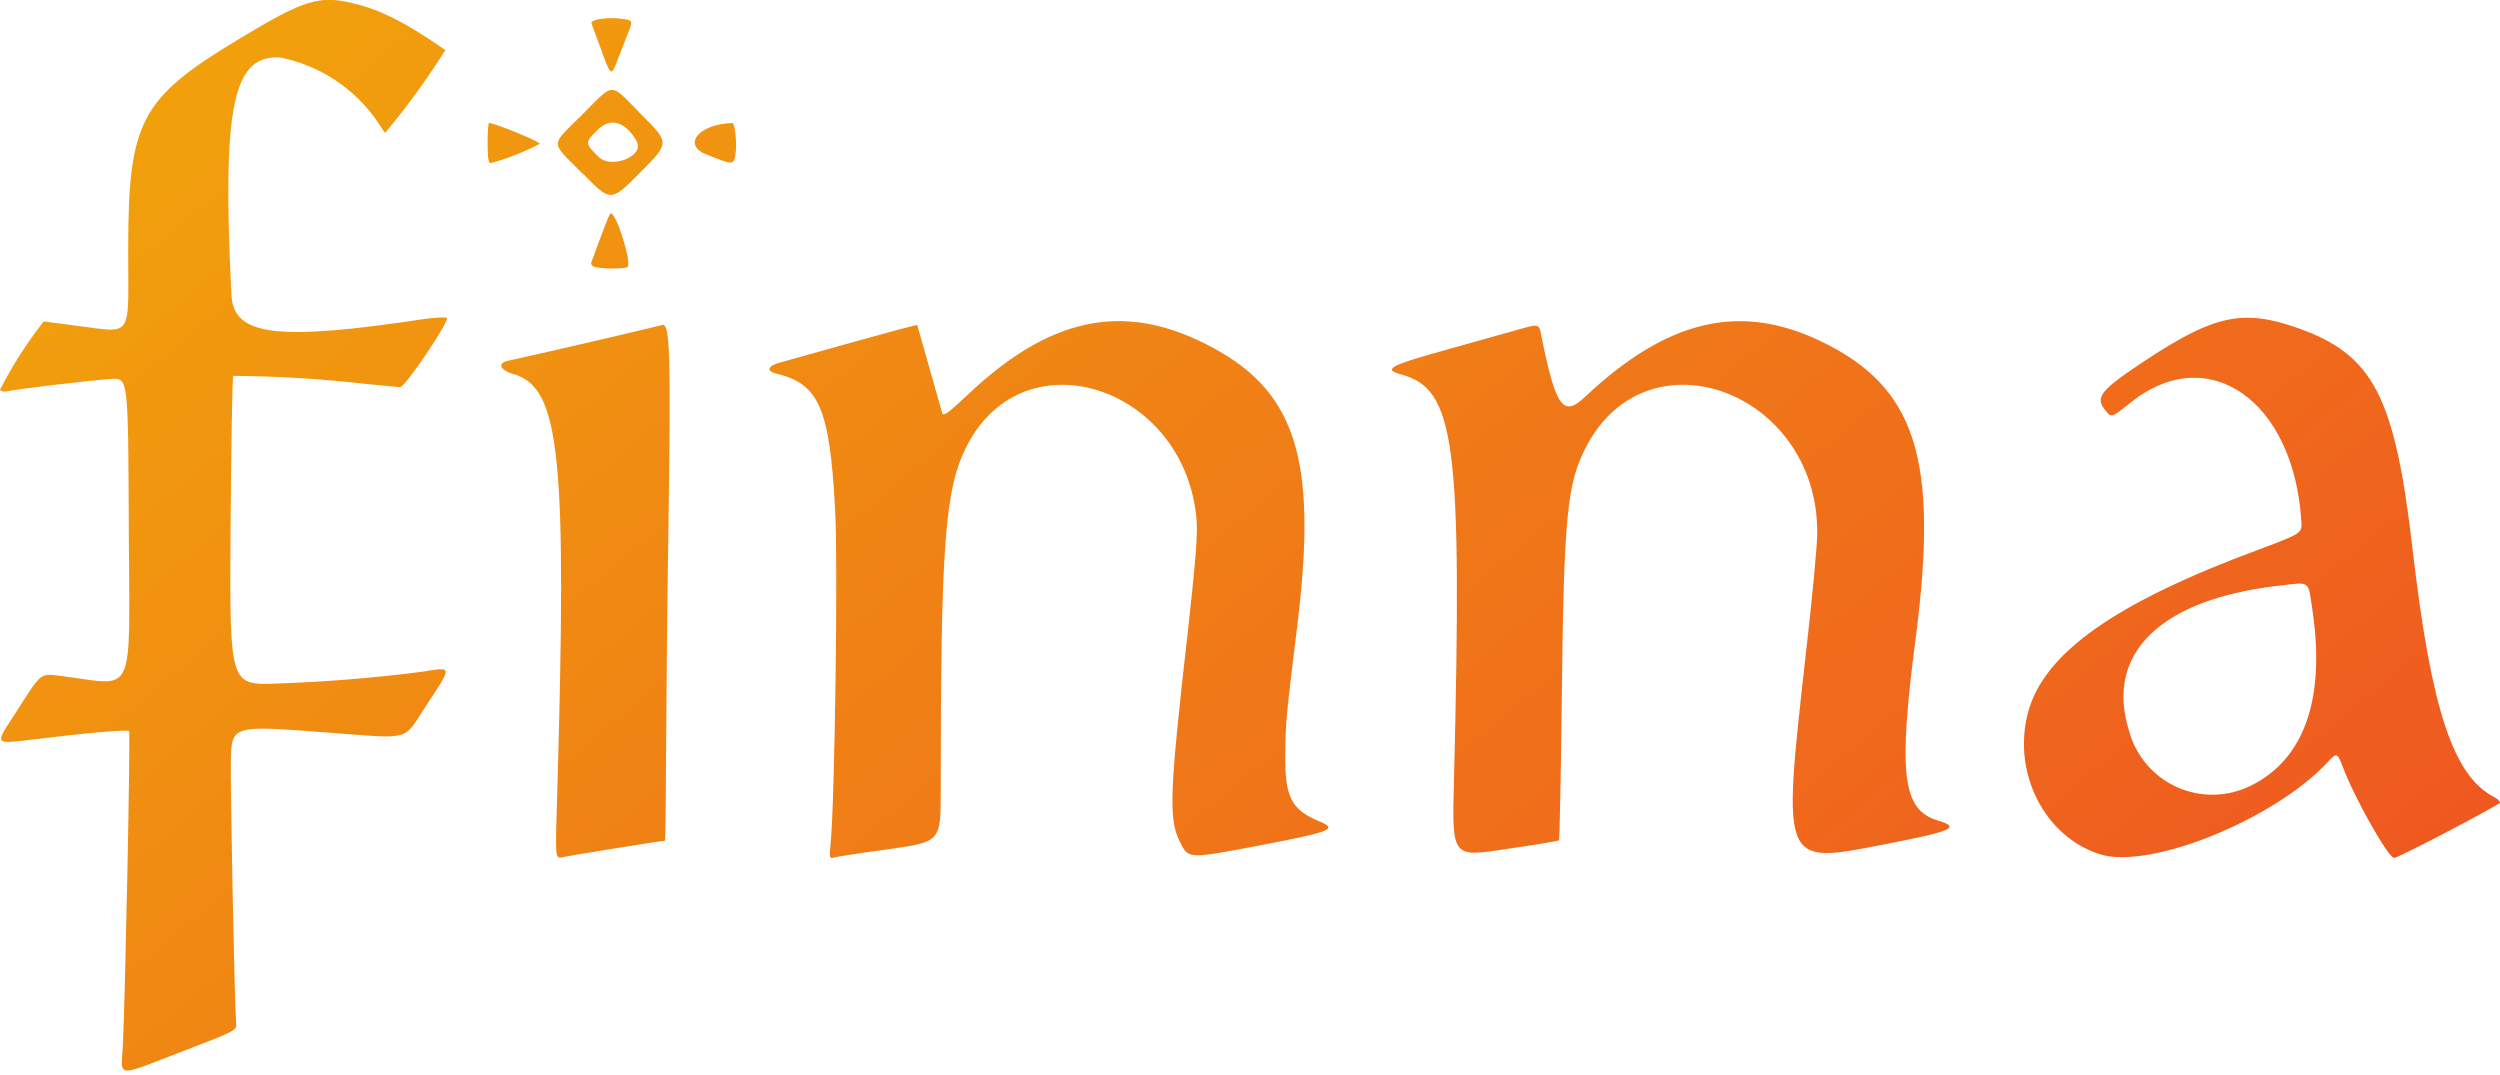
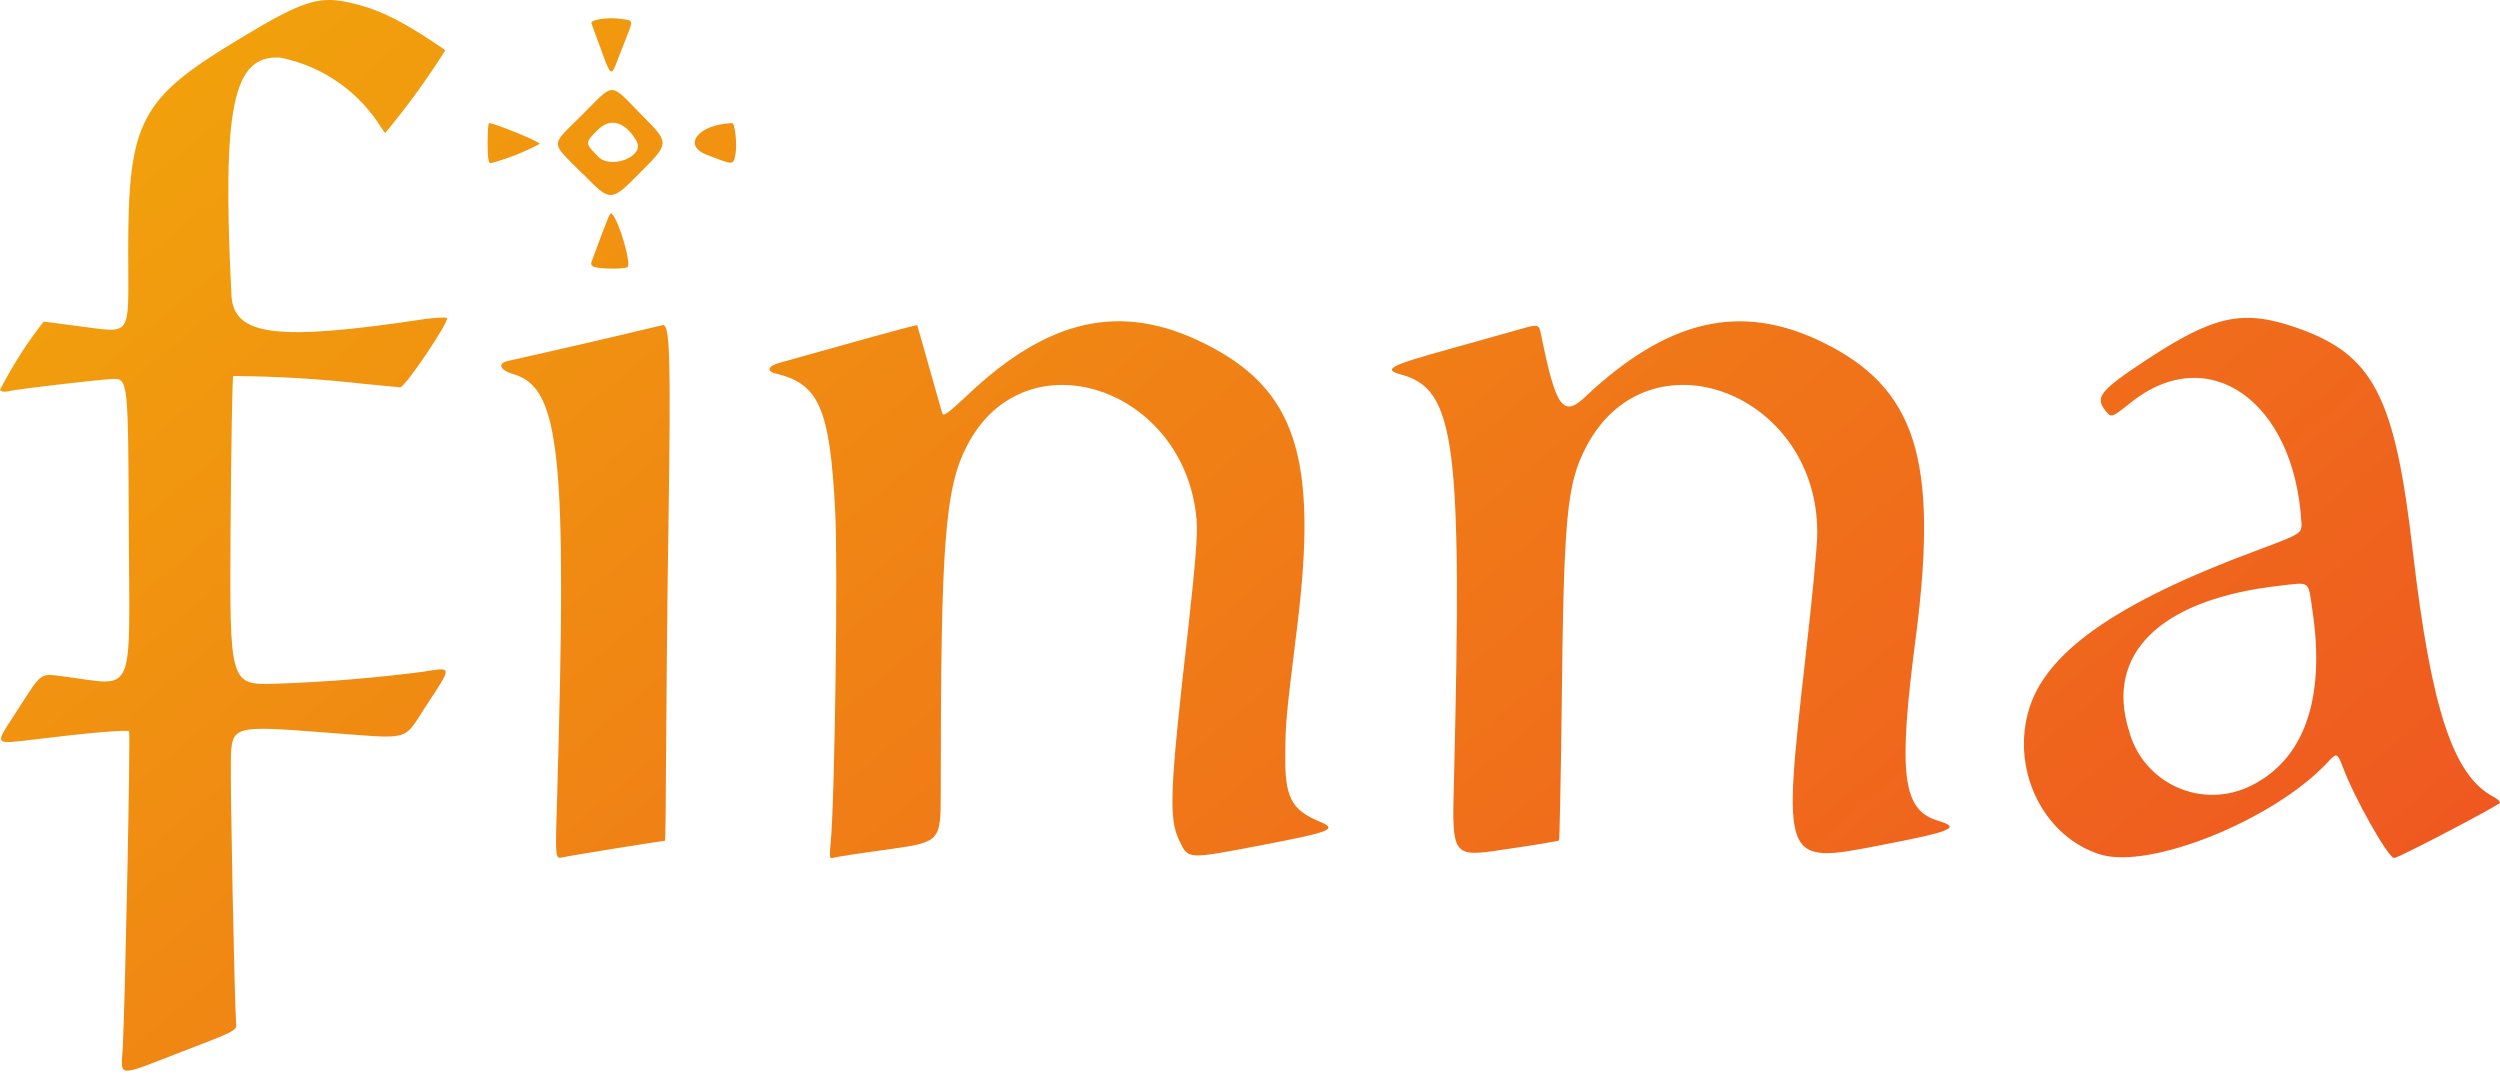
- <svg xmlns="http://www.w3.org/2000/svg" xmlns:xlink="http://www.w3.org/1999/xlink" viewBox="0 0 200 86">
+ <svg xmlns="http://www.w3.org/2000/svg" xmlns:xlink="http://www.w3.org/1999/xlink" width="465" height="200px" viewBox="0 0 200 86">
  <defs id="defs1">
    <linearGradient id="G1">
      <stop id="stop1" offset="0" style="stop-color:#f1a80a;stop-opacity:1" />
      <stop id="stop2" offset="1" style="stop-color:#ef5023;stop-opacity:1" />
    </linearGradient>
    <linearGradient xlink:href="#G1" id="G2" x1="17.08" x2="71.09" y1="-11.1" y2="53.27" gradientUnits="userSpaceOnUse" />
    <linearGradient xlink:href="#G1" id="G3" x1="17.08" x2="71.09" y1="-11.1" y2="53.27" gradientUnits="userSpaceOnUse" />
  </defs>
  <g id="layer1" transform="translate(-2.07 -3.1)">
    <g id="g1" style="fill:url(#G2)" transform="translate(-2.86 -4.27)scale(2.3802)">
      <path id="path1" d="M6.2 38.27c.08-1.62.26-10.56.21-10.6-.05-.06-1.45.06-3.14.27-1.43.17-1.39.22-.69-.86.94-1.46.8-1.35 1.65-1.25 2.41.31 2.2.8 2.17-4.9-.02-5.12-.02-5.12-.57-5.1-.6.04-3.22.34-3.52.42q-.17.03-.24-.05a14 14 0 0 1 1.47-2.3l1.06.14c1.97.24 1.78.5 1.78-2.52 0-4.37.4-5.12 3.77-7.14 2.15-1.3 2.67-1.45 3.8-1.17.93.22 1.78.66 3.09 1.57a26 26 0 0 1-2.02 2.78c-.02 0-.15-.2-.3-.43a5.2 5.2 0 0 0-3.22-2.1c-1.6-.11-1.97 1.63-1.65 7.98.07 1.38 1.52 1.56 6.54.8.34-.04.65-.06.7-.03.12.07-1.4 2.33-1.57 2.33l-1.25-.12a41 41 0 0 0-4.36-.26c-.03.03-.07 2.38-.09 5.22-.03 5.18-.03 5.18 1.57 5.12a52 52 0 0 0 4.9-.4c1-.16 1-.22.08 1.18-.76 1.17-.45 1.08-3.26.87-3.23-.25-3.25-.25-3.28.92-.02.86.12 8.11.18 8.89.01.2-.1.25-1.8.9-2.28.88-2.07.9-2.01-.16m14.6-8.5c.33-11.38.1-13.63-1.46-14.1-.47-.13-.57-.37-.18-.45a344 344 0 0 0 5.18-1.2c.25-.06.28 1.03.2 6.66-.04 2.4-.07 5.78-.08 7.52s-.02 3.15-.04 3.15c-.06 0-3.21.5-3.45.56-.24.05-.24.05-.17-2.14m9.19 1.66c.14-1.42.25-9.48.15-11.21-.18-3.4-.54-4.22-1.98-4.57-.36-.08-.28-.27.17-.38l2.47-.69c1.14-.32 2.08-.57 2.1-.56l.84 2.96c.04.12.2 0 .84-.6 2.74-2.6 5.18-3.13 7.96-1.75 3.07 1.52 3.83 3.8 3.14 9.44-.39 3.16-.4 3.3-.41 4.36-.02 1.45.2 1.88 1.14 2.27.63.26.45.34-1.94.8-2.53.48-2.45.48-2.76-.15-.36-.75-.33-1.64.29-7.07.25-2.25.33-3.22.29-3.7-.36-4.47-5.75-6.26-7.7-2.54-.76 1.44-.9 3.28-.9 11.62 0 1.73 0 1.73-1.76 1.98-.97.13-1.81.26-1.88.29-.1.03-.1-.06-.06-.5m20.95-2.1c.28-11.37.05-13.16-1.78-13.65-.62-.17-.39-.3 1.57-.84l2.42-.68c.63-.18.65-.18.72.19.49 2.44.74 2.79 1.48 2.08 2.77-2.6 5.2-3.17 7.93-1.86 3.19 1.54 3.96 3.94 3.18 9.96-.6 4.6-.45 5.8.76 6.15.76.23.49.35-1.89.81-3.37.66-3.36.69-2.57-6.36.22-1.91.4-3.78.39-4.15 0-4.72-5.69-6.83-7.76-2.88-.66 1.25-.76 2.33-.83 8.8-.03 2.42-.07 4.42-.09 4.44s-.84.16-1.82.3c-1.78.27-1.78.27-1.71-2.32m21.72 2.49c-1.86-.58-2.96-2.73-2.43-4.75.52-2 2.91-3.7 7.78-5.5 1.44-.54 1.44-.54 1.41-.95-.25-4.06-3.14-6.07-5.74-3.98-.64.51-.64.51-.84.27-.37-.46-.19-.68 1.4-1.73 2.26-1.48 3.22-1.69 5.03-1.06 2.57.9 3.3 2.28 3.9 7.54.62 5.3 1.36 7.54 2.74 8.24q.17.1.19.18c0 .07-3.41 1.86-3.56 1.86-.2 0-1.35-2.04-1.73-3.07-.18-.47-.2-.48-.52-.13-1.8 1.92-5.96 3.6-7.63 3.08m5.07-2.31c1.78-.88 2.5-2.9 2.07-5.85-.16-1.08-.05-.99-1.12-.87-3.98.45-5.87 2.27-5.05 4.88a2.9 2.9 0 0 0 4.1 1.84M22.06 12.07q-.13-.04-.12-.14c.62-1.68.63-1.71.7-1.65.25.25.68 1.76.51 1.8-.2.06-.86.05-1.09-.01m-.4-3.13c-1.12-1.13-1.11-.9-.01-2s.89-1.1 2 .03c.93.93.93.93-.06 1.92-.99 1-.99 1-1.92.05m1.8-1.1c-.38-.66-.88-.81-1.31-.38s-.44.44.02.9c.43.44 1.57-.02 1.29-.51m-5.01.06c0-.38.02-.68.05-.68.18 0 1.73.63 1.7.7a8 8 0 0 1-1.65.65c-.07 0-.1-.19-.1-.67m7.36.38c-.83-.32-.27-1.02.86-1.06.1 0 .17.74.11 1.05-.07.37-.06.37-.97.01m-3.55-3.54-.32-.87c-.04-.13.55-.22 1.02-.15.38.05.38.05.19.53l-.34.87c-.2.55-.23.52-.55-.38" style="fill:url(#G3)" />
    </g>
  </g>
</svg>
